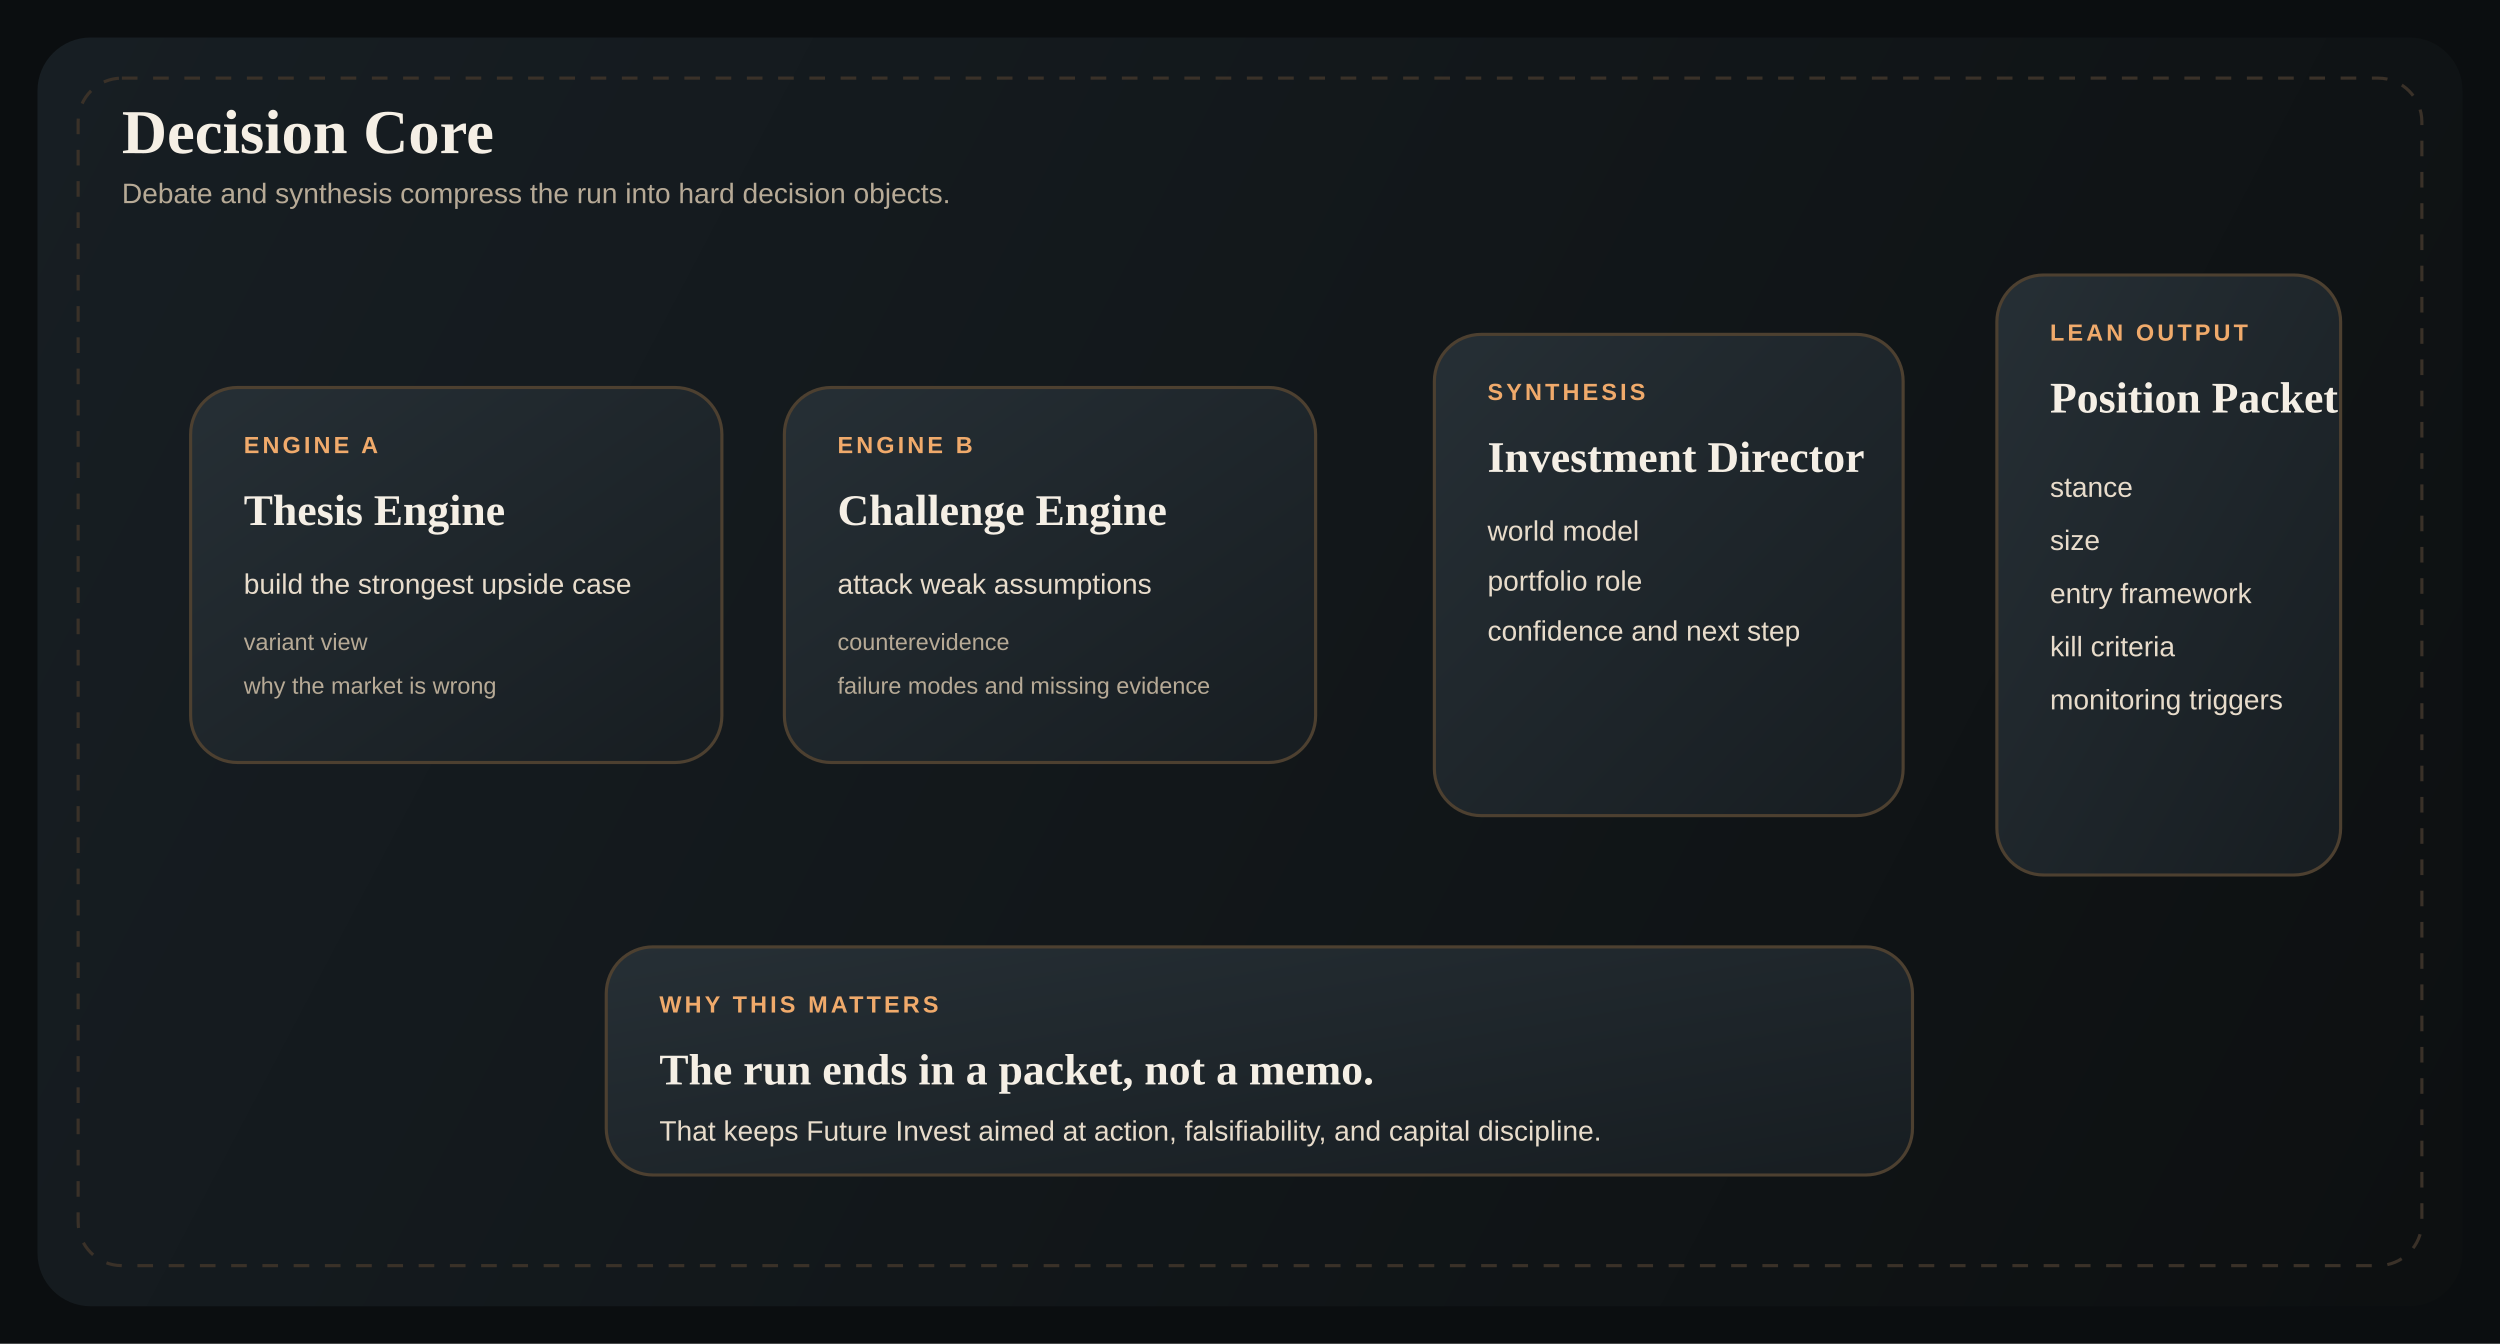
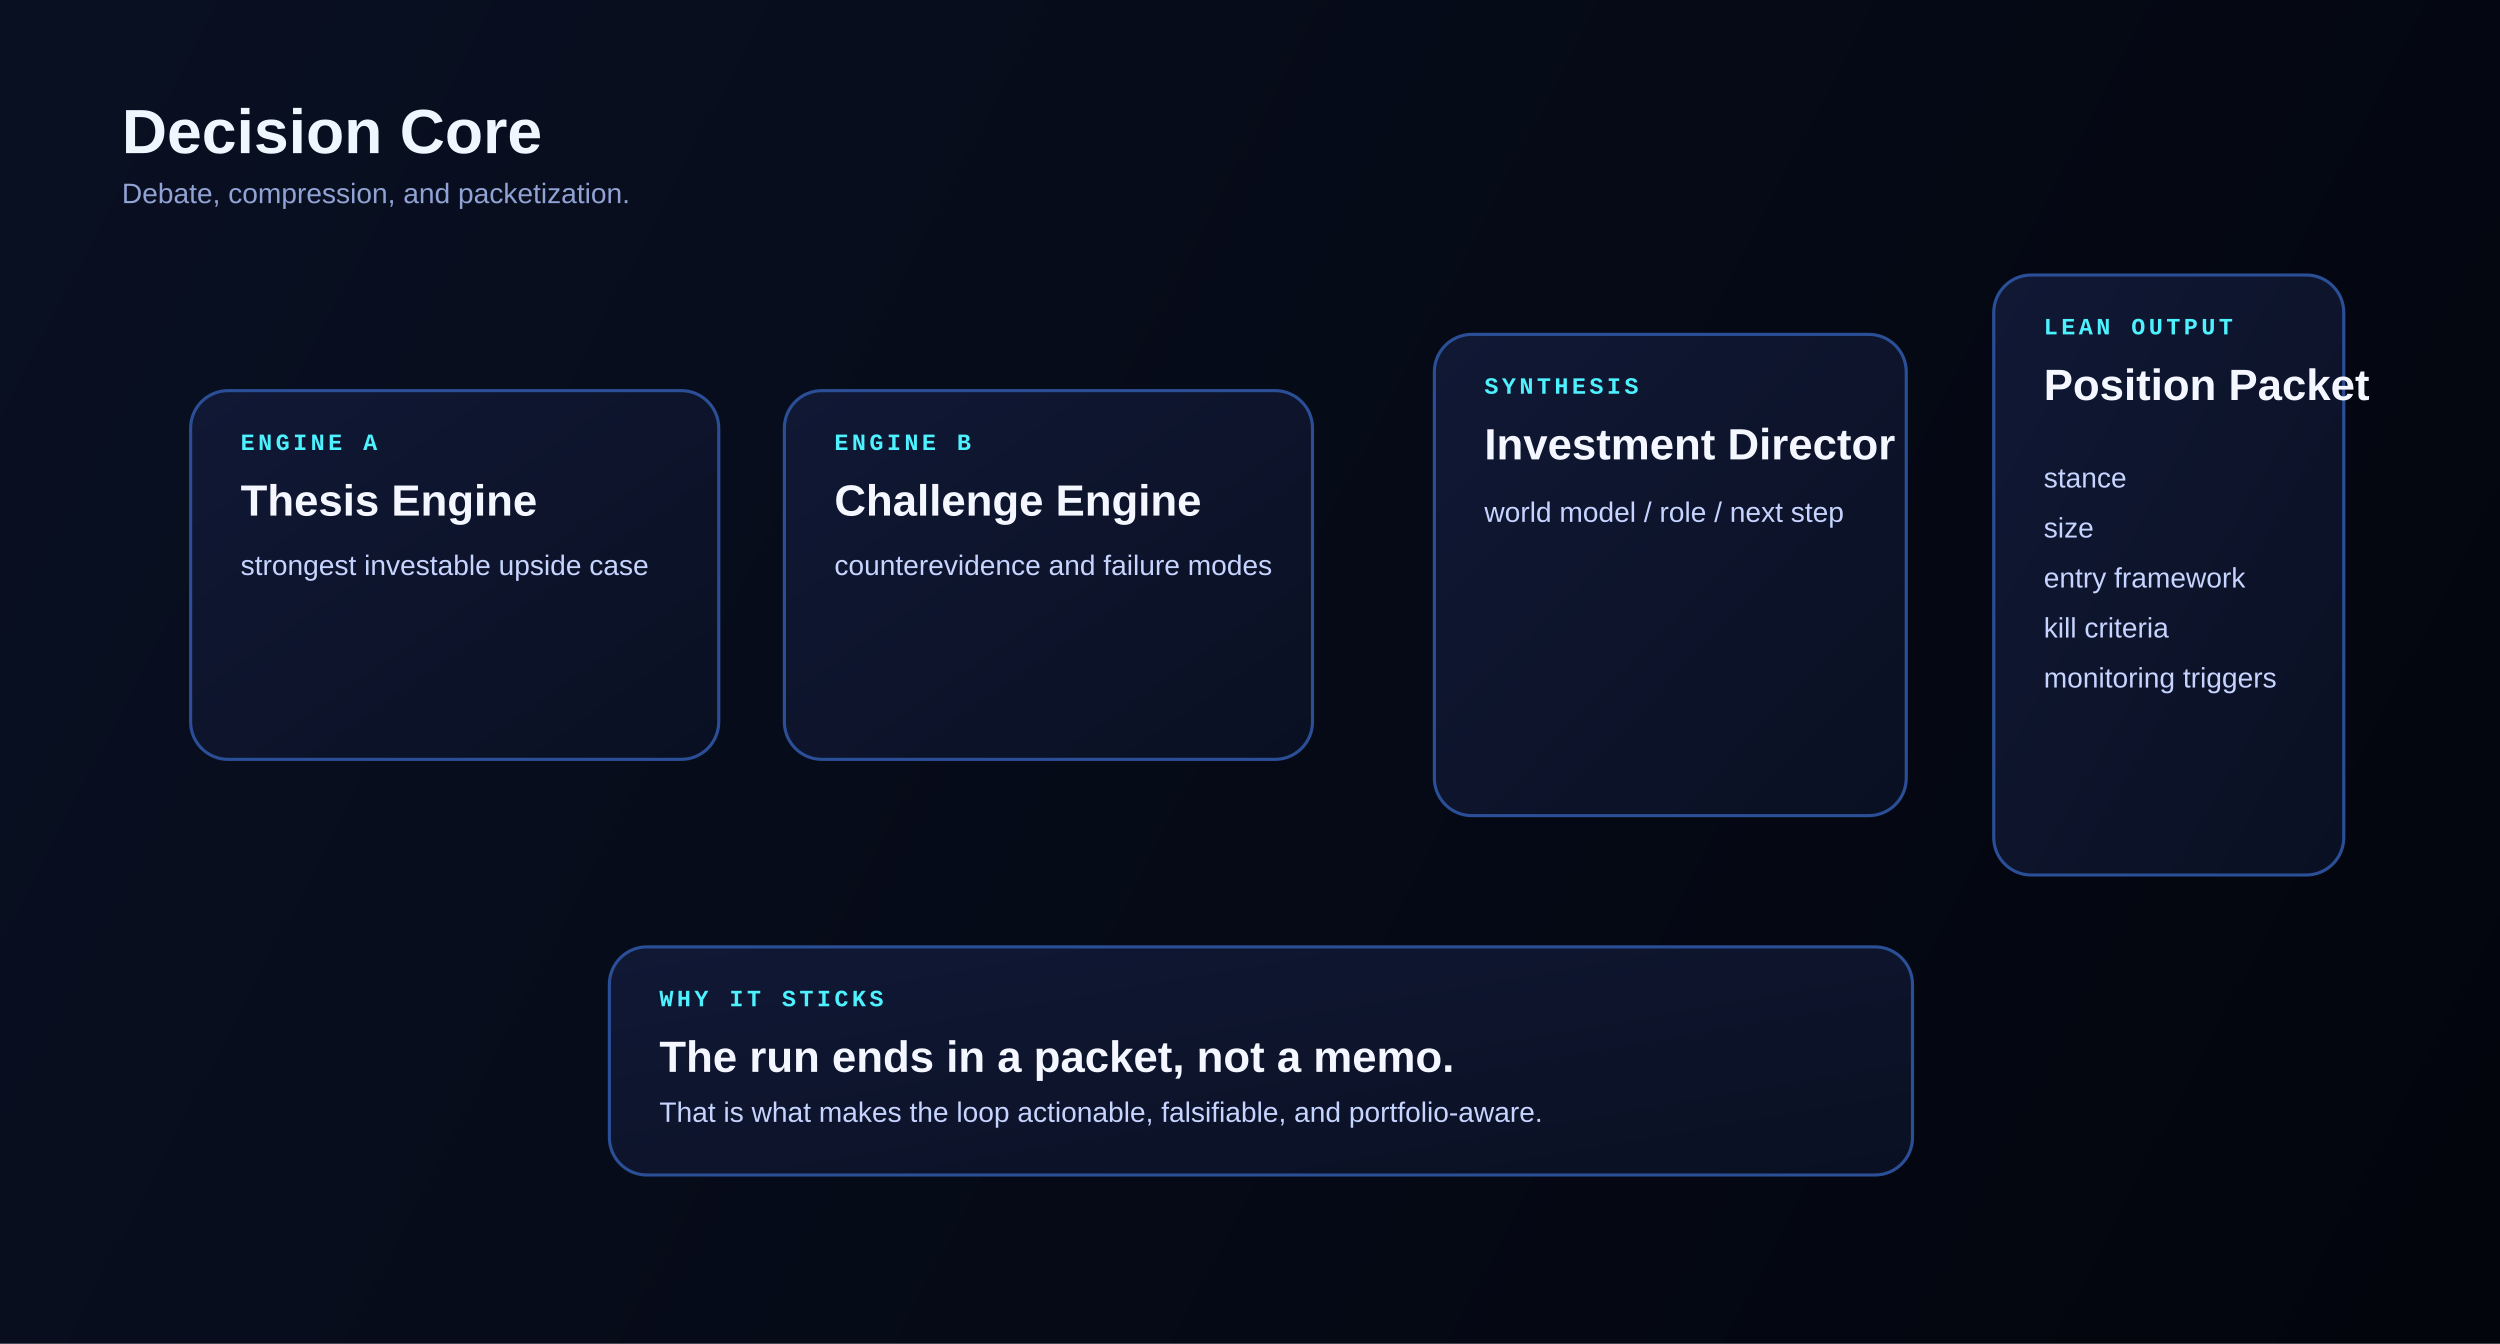
<svg xmlns="http://www.w3.org/2000/svg" width="1600" height="860" viewBox="0 0 1600 860" role="img" aria-labelledby="title desc">
  <defs>
-     <linearGradient id="dc-bg" x1="34" y1="28" x2="1552" y2="826" gradientUnits="userSpaceOnUse">
-       <stop offset="0%" stop-color="#171e23" />
-       <stop offset="100%" stop-color="#0d1011" />
+     <linearGradient id="dc-bg" x1="36" y1="30" x2="1560" y2="830" gradientUnits="userSpaceOnUse">
+       <stop offset="0%" stop-color="#091022" />
+       <stop offset="100%" stop-color="#03050d" />
    </linearGradient>
    <linearGradient id="dc-panel" x1="0%" y1="0%" x2="100%" y2="100%">
-       <stop offset="0%" stop-color="#262f35" />
-       <stop offset="100%" stop-color="#171d21" />
+       <stop offset="0%" stop-color="#101835" />
+       <stop offset="100%" stop-color="#0a1022" />
    </linearGradient>
    <linearGradient id="dc-line" x1="0%" y1="0%" x2="100%" y2="0%">
-       <stop offset="0%" stop-color="#f0aa6b" />
-       <stop offset="55%" stop-color="#d8c07b" />
-       <stop offset="100%" stop-color="#87c7b0" />
+       <stop offset="0%" stop-color="#ff57c5" />
+       <stop offset="55%" stop-color="#8a5cff" />
+       <stop offset="100%" stop-color="#4ef2ff" />
    </linearGradient>
    <style>
-       .title { font: 700 40px Georgia, "Times New Roman", serif; fill: #f5efe5; }
-       .subtitle { font: 400 18px Arial, Helvetica, sans-serif; fill: #b7aa96; }
-       .label { font: 700 15px Arial, Helvetica, sans-serif; fill: #f0aa6b; letter-spacing: 2px; }
-       .heading { font: 700 28px Georgia, "Times New Roman", serif; fill: #f5efe5; }
-       .body { font: 400 18px Arial, Helvetica, sans-serif; fill: #e8dccb; }
-       .small { font: 400 15px Arial, Helvetica, sans-serif; fill: #b7aa96; }
-       .panel { fill: url(#dc-panel); stroke: #4d4030; stroke-width: 2; }
+       .title { font: 700 40px Arial, Helvetica, sans-serif; fill: #eef6ff; }
+       .subtitle { font: 400 18px Arial, Helvetica, sans-serif; fill: #91a2d4; }
+       .label { font: 700 15px "Courier New", monospace; fill: #4ef2ff; letter-spacing: 2.2px; }
+       .heading { font: 700 28px Arial, Helvetica, sans-serif; fill: #f4f7ff; }
+       .body { font: 400 18px Arial, Helvetica, sans-serif; fill: #c6d4ff; }
+       .panel { fill: url(#dc-panel); stroke: #2a4f97; stroke-width: 2; }
      .line { fill: none; stroke: url(#dc-line); stroke-width: 5; stroke-linecap: round; stroke-linejoin: round; }
-       .guide { fill: none; stroke: #3a3128; stroke-width: 2; stroke-dasharray: 10 10; }
    </style>
  </defs>
-   <rect width="1600" height="860" fill="#0b0e10" />
-   <rect x="24" y="24" width="1552" height="812" rx="34" fill="url(#dc-bg)" />
-   <rect x="50" y="50" width="1500" height="760" rx="28" class="guide" />
+   <rect width="1600" height="860" fill="url(#dc-bg)" />
  <text x="78" y="98" class="title">Decision Core</text>
-   <text x="78" y="130" class="subtitle">Debate and synthesis compress the run into hard decision objects.</text>
-   <rect x="122" y="248" width="340" height="240" rx="30" class="panel" />
-   <text x="156" y="290" class="label">ENGINE A</text>
-   <text x="156" y="336" class="heading">Thesis Engine</text>
-   <text x="156" y="380" class="body">build the strongest upside case</text>
-   <text x="156" y="416" class="small">variant view</text>
-   <text x="156" y="444" class="small">why the market is wrong</text>
-   <rect x="502" y="248" width="340" height="240" rx="30" class="panel" />
-   <text x="536" y="290" class="label">ENGINE B</text>
-   <text x="536" y="336" class="heading">Challenge Engine</text>
-   <text x="536" y="380" class="body">attack weak assumptions</text>
-   <text x="536" y="416" class="small">counterevidence</text>
-   <text x="536" y="444" class="small">failure modes and missing evidence</text>
-   <rect x="918" y="214" width="300" height="308" rx="30" class="panel" />
-   <text x="952" y="256" class="label">SYNTHESIS</text>
-   <text x="952" y="302" class="heading">Investment Director</text>
-   <text x="952" y="346" class="body">world model</text>
-   <text x="952" y="378" class="body">portfolio role</text>
-   <text x="952" y="410" class="body">confidence and next step</text>
-   <rect x="1278" y="176" width="220" height="384" rx="30" class="panel" />
-   <text x="1312" y="218" class="label">LEAN OUTPUT</text>
-   <text x="1312" y="264" class="heading">Position Packet</text>
-   <text x="1312" y="318" class="body">stance</text>
-   <text x="1312" y="352" class="body">size</text>
-   <text x="1312" y="386" class="body">entry framework</text>
-   <text x="1312" y="420" class="body">kill criteria</text>
-   <text x="1312" y="454" class="body">monitoring triggers</text>
-   <rect x="388" y="606" width="836" height="146" rx="30" class="panel" />
-   <text x="422" y="648" class="label">WHY THIS MATTERS</text>
-   <text x="422" y="694" class="heading">The run ends in a packet, not a memo.</text>
-   <text x="422" y="730" class="body">That keeps Future Invest aimed at action, falsifiability, and capital discipline.</text>
-   <path d="M462 368H502" class="line" />
-   <path d="M842 368H918" class="line" />
-   <path d="M1218 368H1278" class="line" />
+   <text x="78" y="130" class="subtitle">Debate, compression, and packetization.</text>
+   <rect x="122" y="250" width="338" height="236" rx="24" class="panel" />
+   <text x="154" y="288" class="label">ENGINE A</text>
+   <text x="154" y="330" class="heading">Thesis Engine</text>
+   <text x="154" y="368" class="body">strongest investable upside case</text>
+   <rect x="502" y="250" width="338" height="236" rx="24" class="panel" />
+   <text x="534" y="288" class="label">ENGINE B</text>
+   <text x="534" y="330" class="heading">Challenge Engine</text>
+   <text x="534" y="368" class="body">counterevidence and failure modes</text>
+   <rect x="918" y="214" width="302" height="308" rx="24" class="panel" />
+   <text x="950" y="252" class="label">SYNTHESIS</text>
+   <text x="950" y="294" class="heading">Investment Director</text>
+   <text x="950" y="334" class="body">world model / role / next step</text>
+   <rect x="1276" y="176" width="224" height="384" rx="24" class="panel" />
+   <text x="1308" y="214" class="label">LEAN OUTPUT</text>
+   <text x="1308" y="256" class="heading">Position Packet</text>
+   <text x="1308" y="312" class="body">stance</text>
+   <text x="1308" y="344" class="body">size</text>
+   <text x="1308" y="376" class="body">entry framework</text>
+   <text x="1308" y="408" class="body">kill criteria</text>
+   <text x="1308" y="440" class="body">monitoring triggers</text>
+   <rect x="390" y="606" width="834" height="146" rx="24" class="panel" />
+   <text x="422" y="644" class="label">WHY IT STICKS</text>
+   <text x="422" y="686" class="heading">The run ends in a packet, not a memo.</text>
+   <text x="422" y="718" class="body">That is what makes the loop actionable, falsifiable, and portfolio-aware.</text>
+   <path d="M460 368H502" class="line" />
+   <path d="M840 368H918" class="line" />
+   <path d="M1220 368H1276" class="line" />
  <path d="M1068 522V606" class="line" />
</svg>
